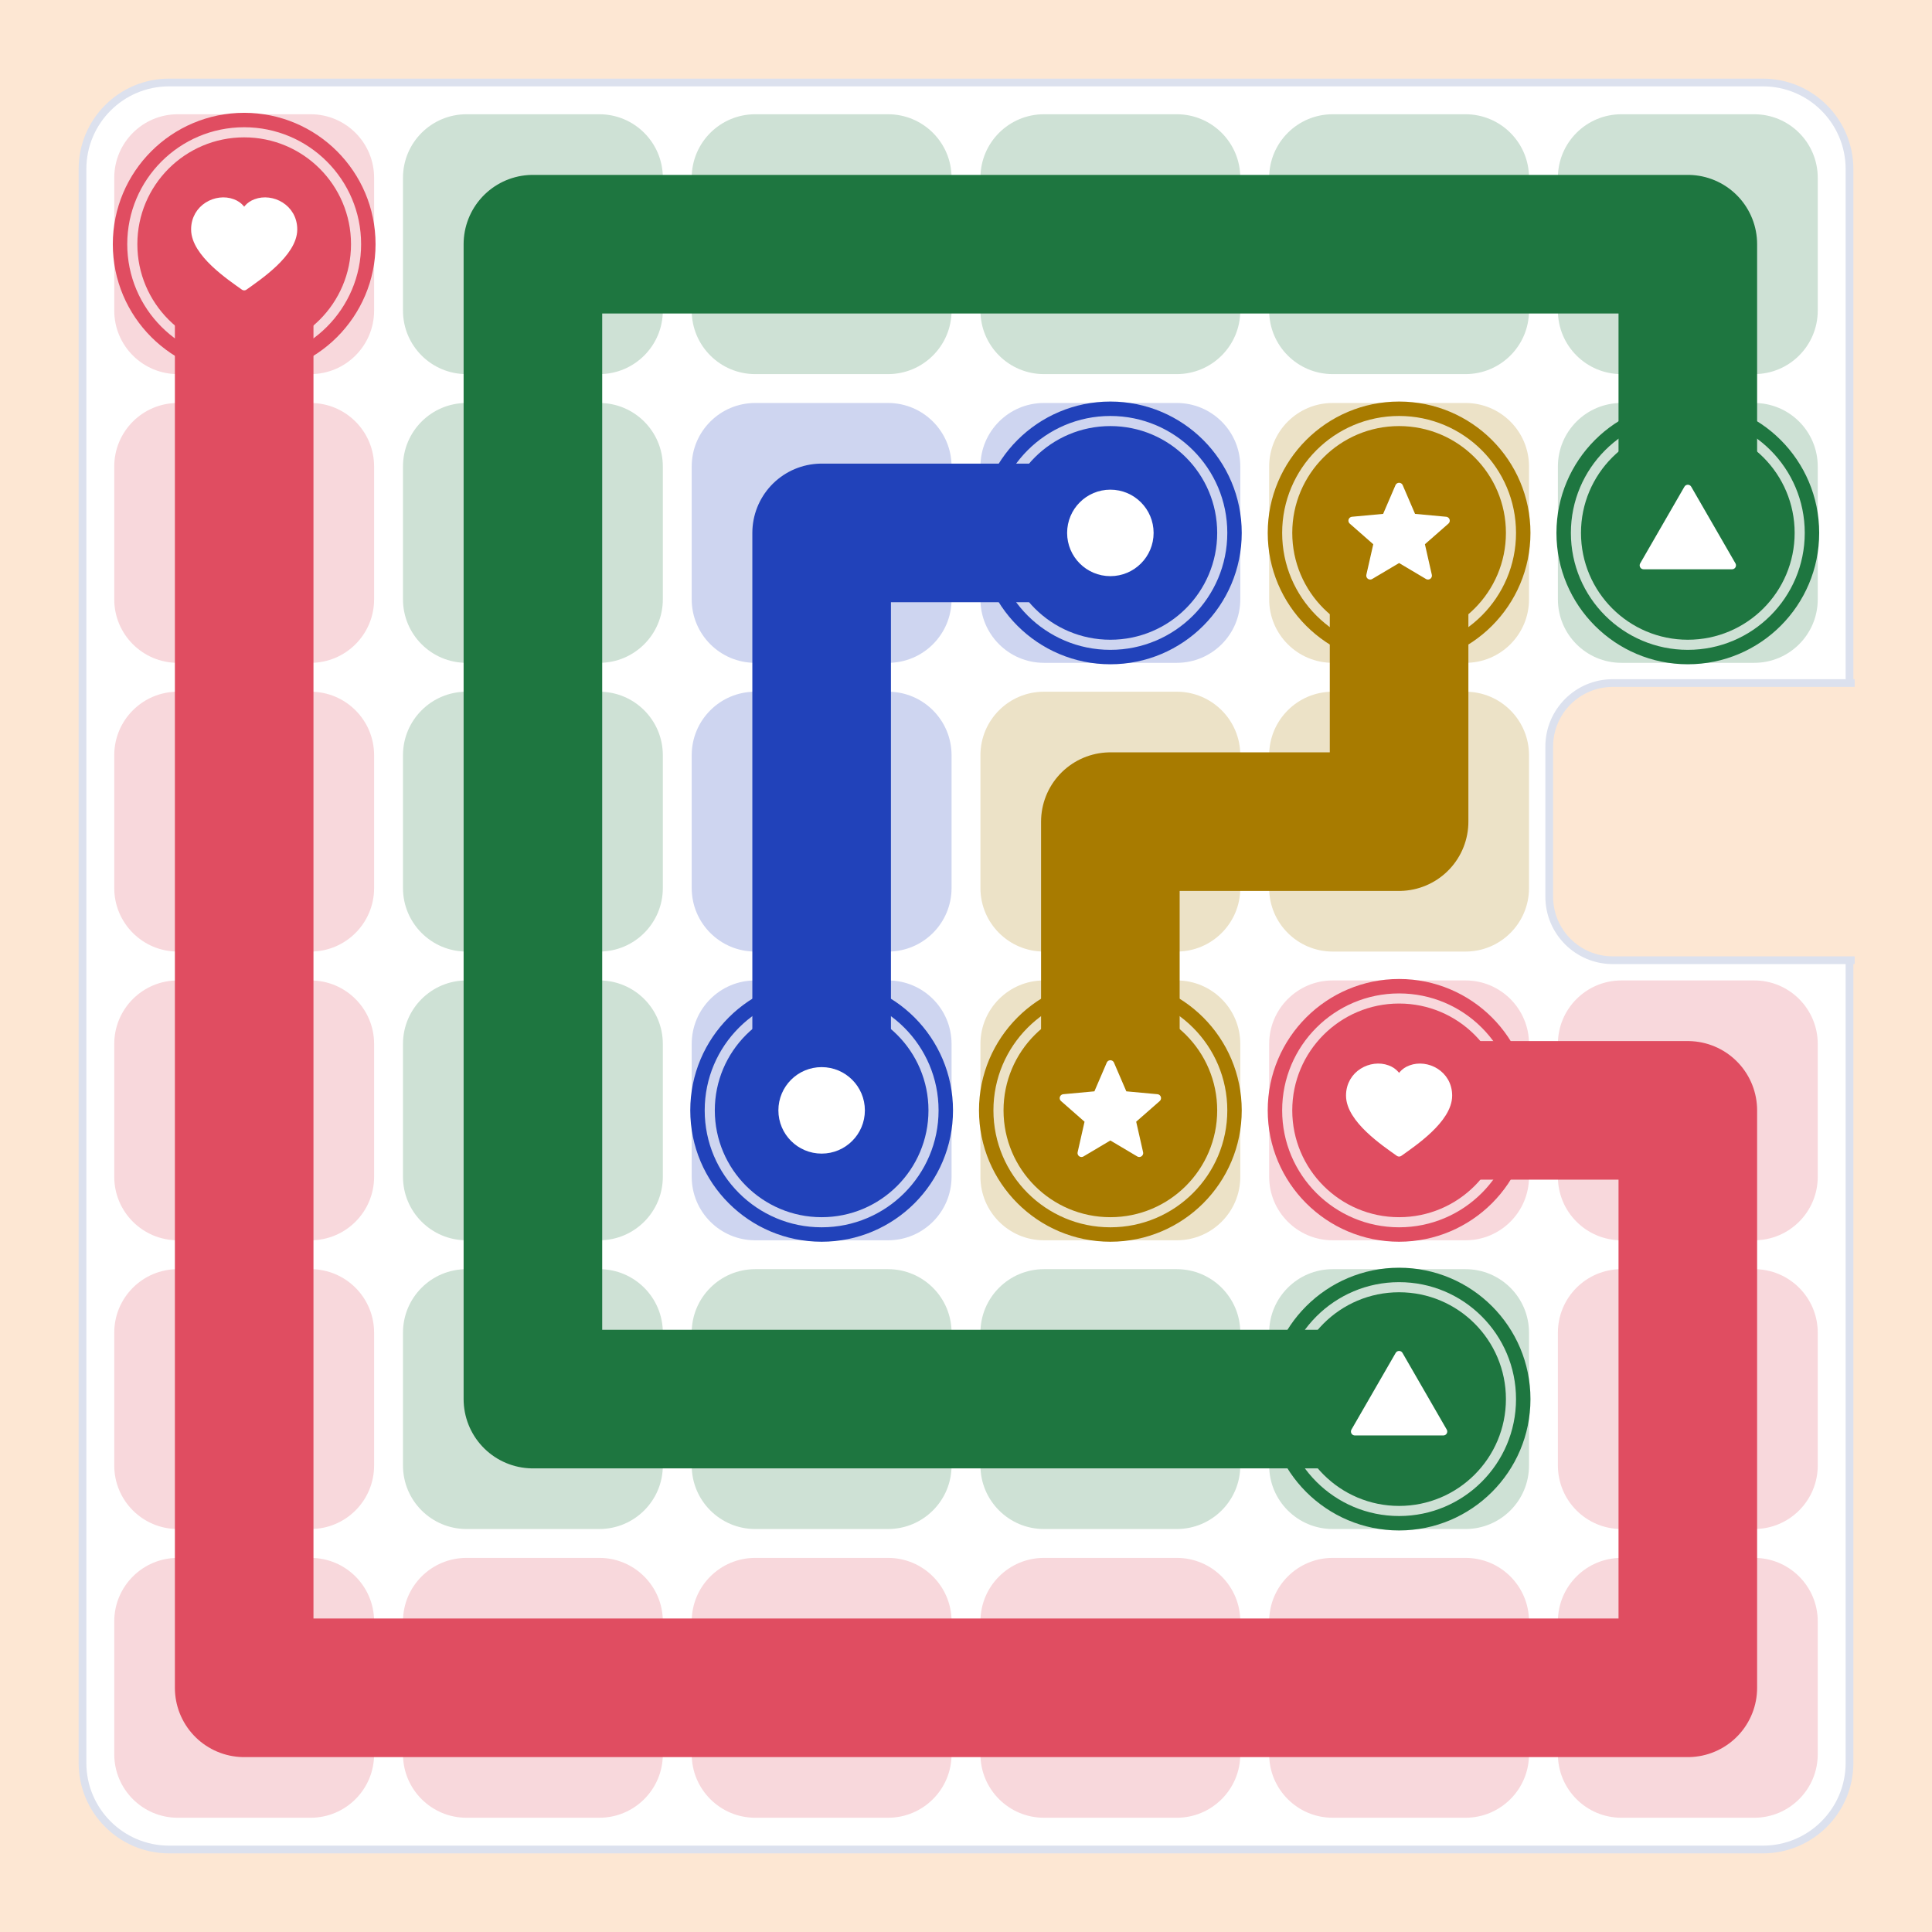
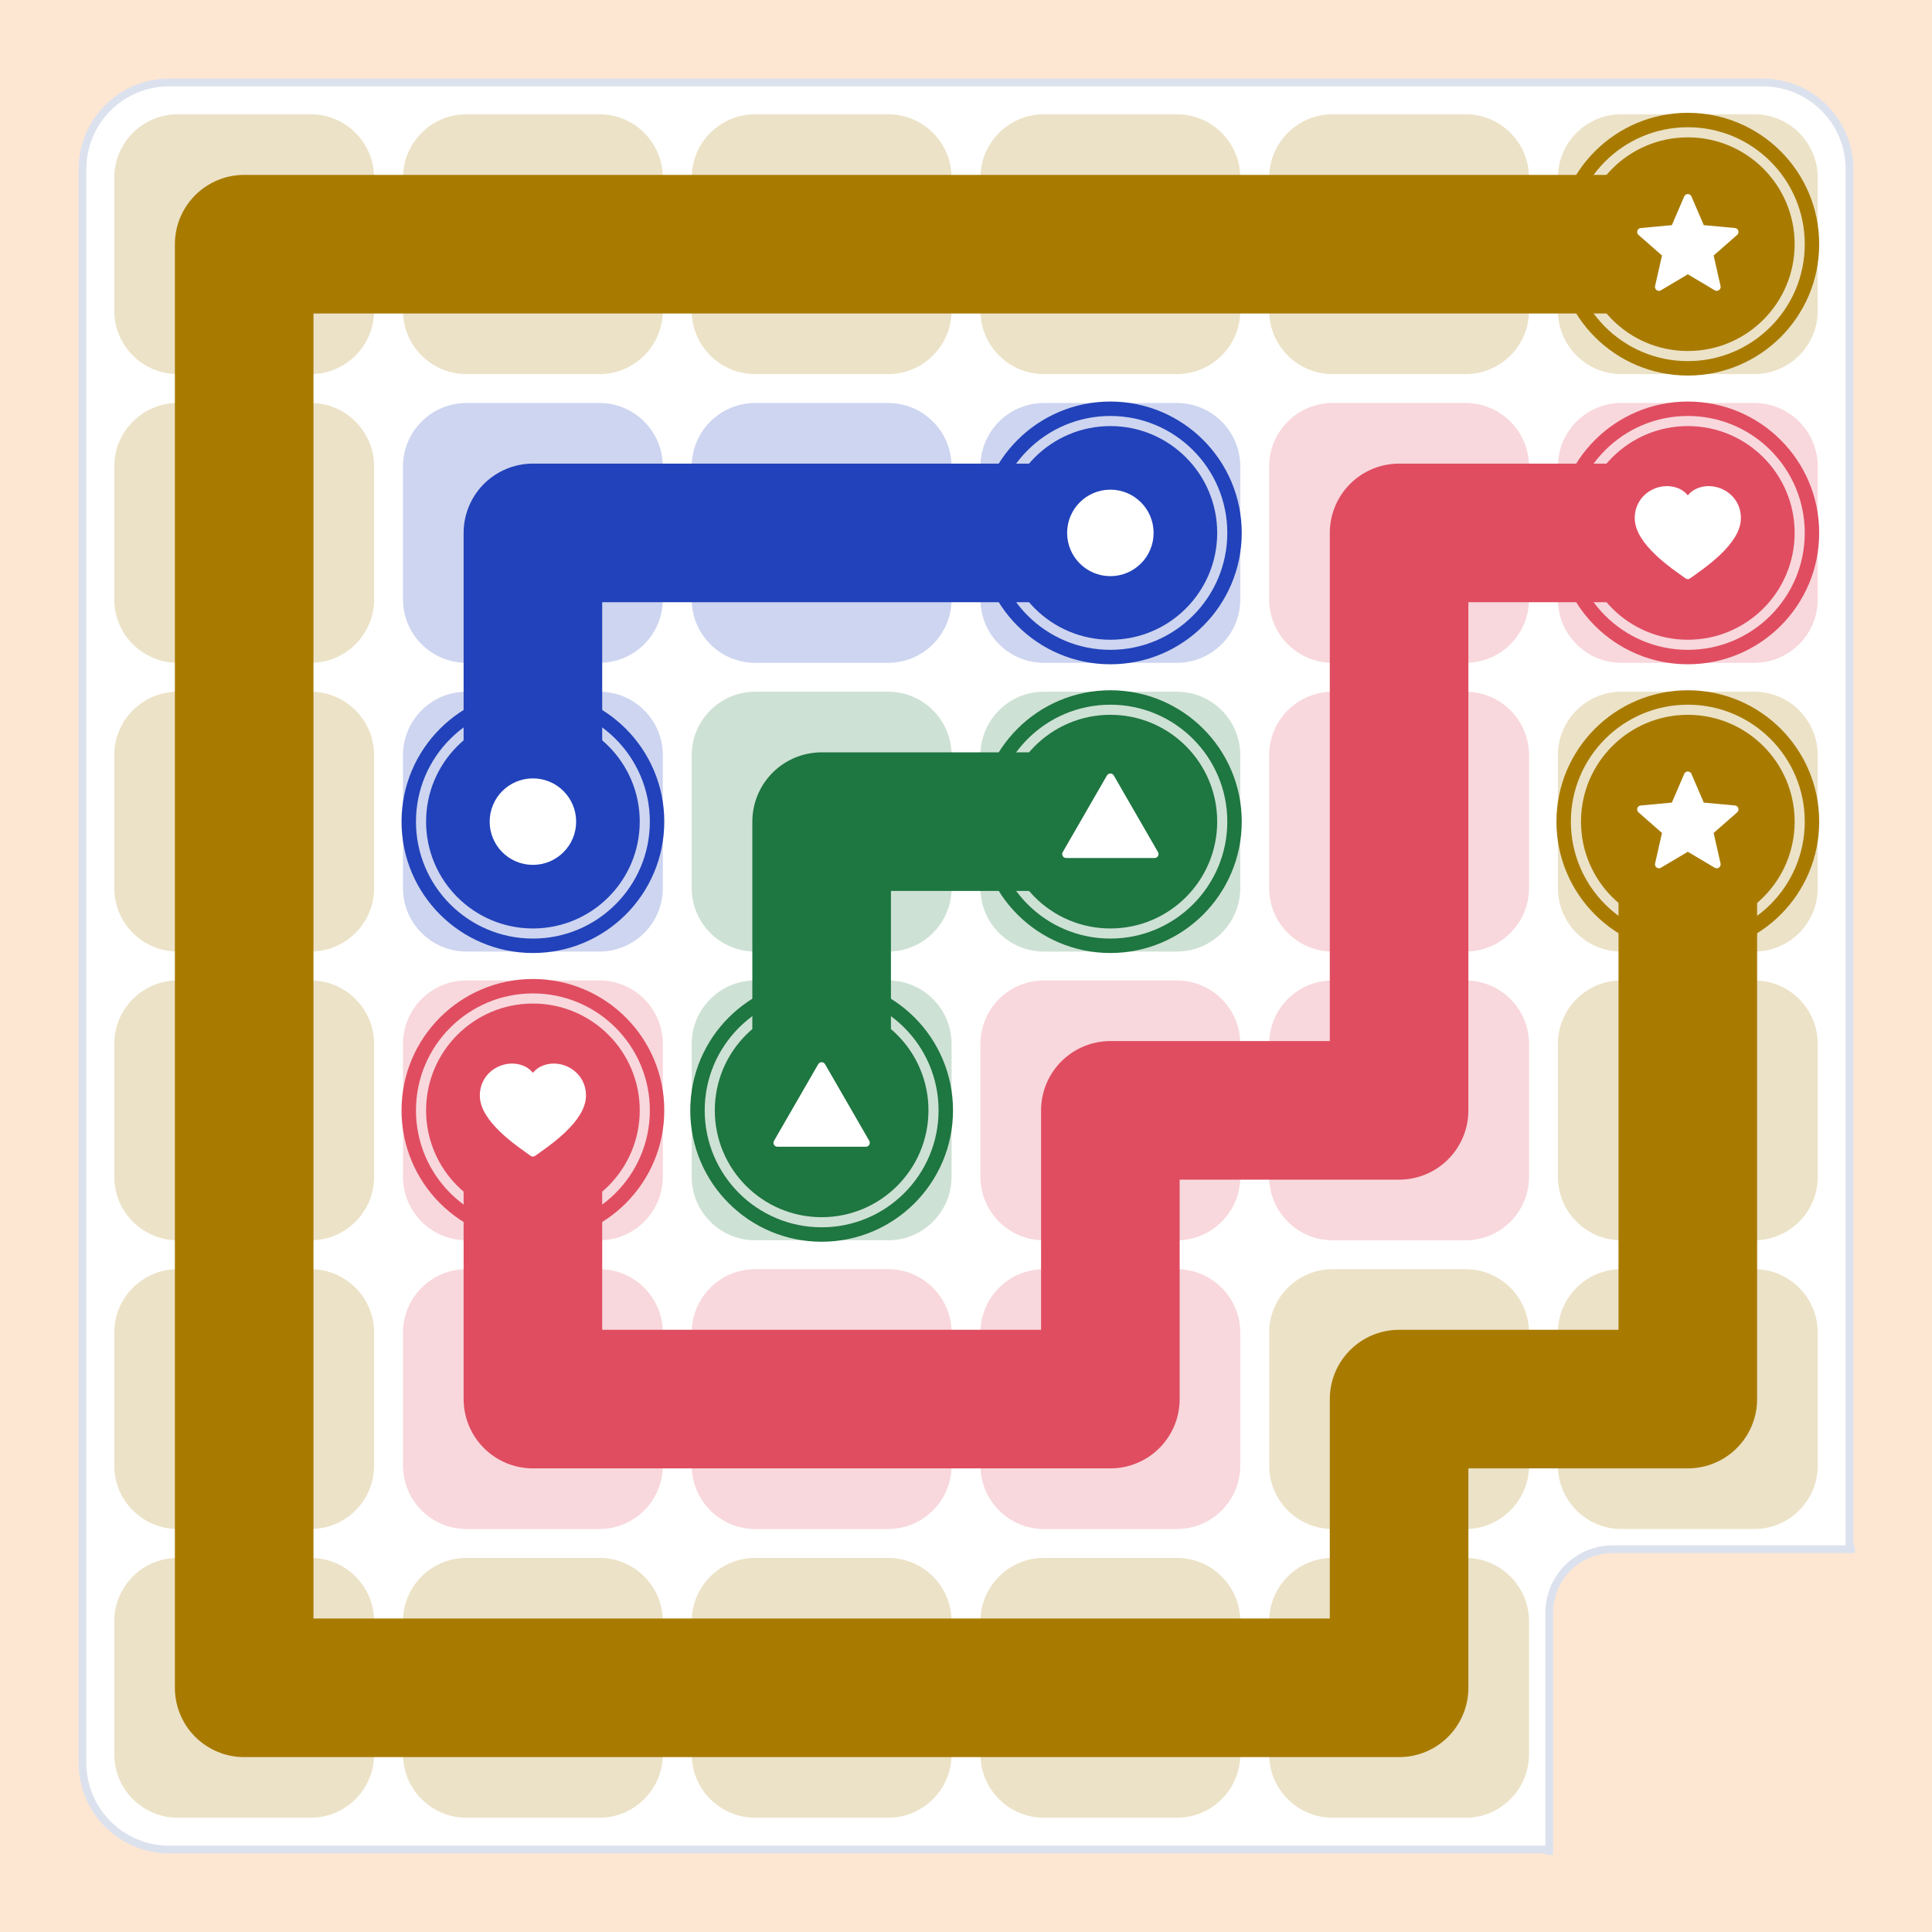
<svg xmlns="http://www.w3.org/2000/svg" width="374.72" height="374.72" viewBox="0 0 374.72 374.72">
  <rect width="374.72" height="374.72" fill="#FDE7D3" />
  <clipPath id="m25c">
    <rect x="15" y="15" width="344.72" height="344.72" rx="17.8" />
  </clipPath>
  <rect x="16" y="16" width="342.72" height="342.72" rx="16.8" fill="#FFFFFF" stroke="#DCE1EE" stroke-width="1.5" />
  <g clip-path="url(#m25c)">
-     <rect x="22.16" y="22.16" width="50.4" height="50.4" rx="12.32" fill="#F8D8DC" />
-     <rect x="78.16" y="22.16" width="50.4" height="50.4" rx="12.32" fill="#CEE1D5" />
-     <rect x="134.16" y="22.16" width="50.4" height="50.4" rx="12.32" fill="#CEE1D5" />
-     <rect x="190.16" y="22.16" width="50.4" height="50.4" rx="12.32" fill="#CEE1D5" />
-     <rect x="246.16" y="22.16" width="50.4" height="50.4" rx="12.32" fill="#CEE1D5" />
-     <rect x="302.16" y="22.16" width="50.4" height="50.4" rx="12.32" fill="#CEE1D5" />
-     <rect x="22.16" y="78.16" width="50.4" height="50.4" rx="12.32" fill="#F8D8DC" />
-     <rect x="78.16" y="78.16" width="50.4" height="50.4" rx="12.32" fill="#CEE1D5" />
+     <rect x="22.16" y="22.16" width="50.4" height="50.4" rx="12.32" fill="#ECE2C7" />
+     <rect x="78.16" y="22.16" width="50.4" height="50.4" rx="12.32" fill="#ECE2C7" />
+     <rect x="134.16" y="22.16" width="50.4" height="50.4" rx="12.32" fill="#ECE2C7" />
+     <rect x="190.16" y="22.16" width="50.4" height="50.4" rx="12.32" fill="#ECE2C7" />
+     <rect x="246.16" y="22.16" width="50.4" height="50.4" rx="12.32" fill="#ECE2C7" />
+     <rect x="302.16" y="22.16" width="50.4" height="50.4" rx="12.32" fill="#ECE2C7" />
+     <rect x="22.16" y="78.16" width="50.4" height="50.4" rx="12.32" fill="#ECE2C7" />
+     <rect x="78.16" y="78.16" width="50.4" height="50.4" rx="12.32" fill="#CED5F0" />
    <rect x="134.16" y="78.16" width="50.4" height="50.4" rx="12.32" fill="#CED5F0" />
    <rect x="190.16" y="78.16" width="50.4" height="50.4" rx="12.32" fill="#CED5F0" />
-     <rect x="246.16" y="78.16" width="50.4" height="50.4" rx="12.32" fill="#ECE2C7" />
-     <rect x="302.16" y="78.16" width="50.4" height="50.4" rx="12.32" fill="#CEE1D5" />
-     <rect x="22.16" y="134.16" width="50.4" height="50.4" rx="12.32" fill="#F8D8DC" />
-     <rect x="78.16" y="134.16" width="50.4" height="50.4" rx="12.32" fill="#CEE1D5" />
-     <rect x="134.16" y="134.16" width="50.4" height="50.4" rx="12.32" fill="#CED5F0" />
-     <rect x="190.16" y="134.16" width="50.4" height="50.4" rx="12.32" fill="#ECE2C7" />
-     <rect x="246.16" y="134.16" width="50.4" height="50.4" rx="12.32" fill="#ECE2C7" />
-     <rect x="300.48" y="132.48" width="73.56" height="53.76" rx="12.32" fill="#FDE7D3" stroke="#DCE1EE" stroke-width="1.5" />
-     <rect x="22.16" y="190.16" width="50.4" height="50.4" rx="12.32" fill="#F8D8DC" />
-     <rect x="78.16" y="190.16" width="50.4" height="50.4" rx="12.32" fill="#CEE1D5" />
-     <rect x="134.16" y="190.16" width="50.4" height="50.4" rx="12.32" fill="#CED5F0" />
-     <rect x="190.16" y="190.16" width="50.4" height="50.4" rx="12.32" fill="#ECE2C7" />
+     <rect x="246.16" y="78.16" width="50.4" height="50.4" rx="12.32" fill="#F8D8DC" />
+     <rect x="302.16" y="78.16" width="50.4" height="50.4" rx="12.32" fill="#F8D8DC" />
+     <rect x="22.16" y="134.16" width="50.4" height="50.4" rx="12.32" fill="#ECE2C7" />
+     <rect x="78.16" y="134.16" width="50.4" height="50.4" rx="12.32" fill="#CED5F0" />
+     <rect x="134.16" y="134.16" width="50.4" height="50.4" rx="12.32" fill="#CEE1D5" />
+     <rect x="190.16" y="134.16" width="50.4" height="50.4" rx="12.32" fill="#CEE1D5" />
+     <rect x="246.16" y="134.16" width="50.4" height="50.4" rx="12.32" fill="#F8D8DC" />
+     <rect x="302.16" y="134.16" width="50.4" height="50.4" rx="12.32" fill="#ECE2C7" />
+     <rect x="22.16" y="190.16" width="50.4" height="50.4" rx="12.32" fill="#ECE2C7" />
+     <rect x="78.16" y="190.16" width="50.4" height="50.4" rx="12.32" fill="#F8D8DC" />
+     <rect x="134.16" y="190.16" width="50.4" height="50.4" rx="12.32" fill="#CEE1D5" />
+     <rect x="190.16" y="190.16" width="50.4" height="50.4" rx="12.32" fill="#F8D8DC" />
    <rect x="246.16" y="190.16" width="50.4" height="50.4" rx="12.32" fill="#F8D8DC" />
-     <rect x="302.16" y="190.16" width="50.4" height="50.4" rx="12.32" fill="#F8D8DC" />
-     <rect x="22.16" y="246.16" width="50.4" height="50.4" rx="12.32" fill="#F8D8DC" />
-     <rect x="78.16" y="246.16" width="50.4" height="50.4" rx="12.32" fill="#CEE1D5" />
-     <rect x="134.16" y="246.16" width="50.4" height="50.4" rx="12.32" fill="#CEE1D5" />
-     <rect x="190.16" y="246.16" width="50.4" height="50.4" rx="12.32" fill="#CEE1D5" />
-     <rect x="246.16" y="246.16" width="50.4" height="50.4" rx="12.32" fill="#CEE1D5" />
-     <rect x="302.16" y="246.16" width="50.4" height="50.4" rx="12.32" fill="#F8D8DC" />
-     <rect x="22.16" y="302.16" width="50.4" height="50.4" rx="12.32" fill="#F8D8DC" />
-     <rect x="78.16" y="302.16" width="50.4" height="50.4" rx="12.32" fill="#F8D8DC" />
-     <rect x="134.16" y="302.16" width="50.4" height="50.4" rx="12.32" fill="#F8D8DC" />
-     <rect x="190.16" y="302.16" width="50.4" height="50.4" rx="12.32" fill="#F8D8DC" />
-     <rect x="246.16" y="302.16" width="50.4" height="50.4" rx="12.32" fill="#F8D8DC" />
-     <rect x="302.16" y="302.16" width="50.4" height="50.4" rx="12.32" fill="#F8D8DC" />
-     <polyline points="47.36,47.36 47.36,103.36 47.36,159.36 47.36,215.36 47.36,271.36 47.36,327.36 103.36,327.36 159.36,327.36 215.36,327.36 271.36,327.36 327.36,327.36 327.36,271.36 327.36,215.36 271.36,215.36" fill="none" stroke="#E04D61" stroke-width="26.88" stroke-linecap="round" stroke-linejoin="round" />
-     <polyline points="159.36,215.36 159.36,159.36 159.36,103.36 215.36,103.36" fill="none" stroke="#2142BA" stroke-width="26.88" stroke-linecap="round" stroke-linejoin="round" />
-     <polyline points="271.36,103.36 271.36,159.36 215.36,159.36 215.36,215.36" fill="none" stroke="#A87B00" stroke-width="26.88" stroke-linecap="round" stroke-linejoin="round" />
-     <polyline points="271.36,271.36 215.36,271.36 159.36,271.36 103.36,271.36 103.36,215.36 103.36,159.36 103.36,103.36 103.36,47.36 159.36,47.36 215.36,47.36 271.36,47.36 327.36,47.36 327.36,103.36" fill="none" stroke="#1E7640" stroke-width="26.88" stroke-linecap="round" stroke-linejoin="round" />
-     <circle cx="47.36" cy="47.36" r="24.08" fill="none" stroke="#E04D61" stroke-width="2.8" />
-     <circle cx="47.36" cy="47.36" r="20.72" fill="#E04D61" />
-     <path d="M0 0.86 C-0.28 0.66 -1 0.18 -1 -0.30 C-1 -0.74 -0.56 -0.96 -0.24 -0.84 C-0.10 -0.79 -0.02 -0.68 0 -0.58 C0.02 -0.68 0.10 -0.79 0.24 -0.84 C0.56 -0.96 1 -0.74 1 -0.30 C1 0.18 0.28 0.66 0 0.86 Z" transform="translate(47.36 47.36) scale(9.531)" fill="#FFFFFF" stroke="#FFFFFF" stroke-width="0.16" stroke-linejoin="round" />
-     <circle cx="271.36" cy="215.36" r="24.08" fill="none" stroke="#E04D61" stroke-width="2.8" />
-     <circle cx="271.36" cy="215.36" r="20.72" fill="#E04D61" />
-     <path d="M0 0.86 C-0.28 0.66 -1 0.18 -1 -0.30 C-1 -0.74 -0.56 -0.96 -0.24 -0.84 C-0.10 -0.79 -0.02 -0.68 0 -0.58 C0.02 -0.68 0.10 -0.79 0.24 -0.84 C0.56 -0.96 1 -0.74 1 -0.30 C1 0.18 0.28 0.66 0 0.86 Z" transform="translate(271.36 215.36) scale(9.531)" fill="#FFFFFF" stroke="#FFFFFF" stroke-width="0.16" stroke-linejoin="round" />
-     <circle cx="159.36" cy="215.36" r="24.08" fill="none" stroke="#2142BA" stroke-width="2.8" />
-     <circle cx="159.36" cy="215.36" r="20.72" fill="#2142BA" />
-     <path d="M0 -0.80 A0.80 0.80 0 1 1 0 0.80 A0.80 0.80 0 1 1 0 -0.80 Z" transform="translate(159.36 215.36) scale(9.531)" fill="#FFFFFF" stroke="#FFFFFF" stroke-width="0.16" stroke-linejoin="round" />
+     <rect x="302.16" y="190.16" width="50.4" height="50.4" rx="12.32" fill="#ECE2C7" />
+     <rect x="22.16" y="246.16" width="50.4" height="50.4" rx="12.32" fill="#ECE2C7" />
+     <rect x="78.16" y="246.16" width="50.4" height="50.4" rx="12.32" fill="#F8D8DC" />
+     <rect x="134.16" y="246.16" width="50.4" height="50.4" rx="12.32" fill="#F8D8DC" />
+     <rect x="190.16" y="246.16" width="50.4" height="50.4" rx="12.32" fill="#F8D8DC" />
+     <rect x="246.16" y="246.16" width="50.4" height="50.4" rx="12.32" fill="#ECE2C7" />
+     <rect x="302.16" y="246.16" width="50.4" height="50.4" rx="12.32" fill="#ECE2C7" />
+     <rect x="22.16" y="302.16" width="50.4" height="50.4" rx="12.32" fill="#ECE2C7" />
+     <rect x="78.16" y="302.16" width="50.4" height="50.4" rx="12.32" fill="#ECE2C7" />
+     <rect x="134.16" y="302.16" width="50.4" height="50.4" rx="12.32" fill="#ECE2C7" />
+     <rect x="190.16" y="302.16" width="50.4" height="50.4" rx="12.32" fill="#ECE2C7" />
+     <rect x="246.16" y="302.16" width="50.4" height="50.4" rx="12.32" fill="#ECE2C7" />
+     <rect x="300.48" y="300.48" width="73.56" height="73.56" rx="12.32" fill="#FDE7D3" stroke="#DCE1EE" stroke-width="1.5" />
+     <polyline points="327.36,103.36 271.36,103.36 271.36,159.36 271.36,215.36 215.36,215.36 215.36,271.36 159.36,271.36 103.36,271.36 103.36,215.36" fill="none" stroke="#E04D61" stroke-width="26.88" stroke-linecap="round" stroke-linejoin="round" />
+     <polyline points="215.36,103.36 159.36,103.36 103.36,103.36 103.36,159.36" fill="none" stroke="#2142BA" stroke-width="26.88" stroke-linecap="round" stroke-linejoin="round" />
+     <polyline points="327.36,47.36 271.36,47.36 215.36,47.36 159.36,47.36 103.36,47.36 47.36,47.36 47.36,103.36 47.36,159.36 47.36,215.36 47.36,271.36 47.36,327.36 103.36,327.36 159.36,327.36 215.36,327.36 271.36,327.36 271.36,271.36 327.36,271.36 327.36,215.36 327.36,159.36" fill="none" stroke="#A87B00" stroke-width="26.88" stroke-linecap="round" stroke-linejoin="round" />
+     <polyline points="159.36,215.36 159.36,159.36 215.36,159.36" fill="none" stroke="#1E7640" stroke-width="26.88" stroke-linecap="round" stroke-linejoin="round" />
+     <circle cx="327.36" cy="103.36" r="24.08" fill="none" stroke="#E04D61" stroke-width="2.8" />
+     <circle cx="327.36" cy="103.36" r="20.72" fill="#E04D61" />
+     <path d="M0 0.86 C-0.28 0.66 -1 0.18 -1 -0.30 C-1 -0.74 -0.56 -0.96 -0.24 -0.84 C-0.10 -0.79 -0.02 -0.68 0 -0.58 C0.02 -0.68 0.10 -0.79 0.24 -0.84 C0.56 -0.96 1 -0.74 1 -0.30 C1 0.18 0.28 0.66 0 0.86 Z" transform="translate(327.36 103.36) scale(9.531)" fill="#FFFFFF" stroke="#FFFFFF" stroke-width="0.16" stroke-linejoin="round" />
+     <circle cx="103.36" cy="215.36" r="24.08" fill="none" stroke="#E04D61" stroke-width="2.8" />
+     <circle cx="103.36" cy="215.36" r="20.72" fill="#E04D61" />
+     <path d="M0 0.86 C-0.28 0.66 -1 0.18 -1 -0.30 C-1 -0.74 -0.56 -0.96 -0.24 -0.84 C-0.10 -0.79 -0.02 -0.68 0 -0.58 C0.02 -0.68 0.10 -0.79 0.24 -0.84 C0.56 -0.96 1 -0.74 1 -0.30 C1 0.18 0.28 0.66 0 0.86 Z" transform="translate(103.36 215.36) scale(9.531)" fill="#FFFFFF" stroke="#FFFFFF" stroke-width="0.16" stroke-linejoin="round" />
    <circle cx="215.36" cy="103.36" r="24.08" fill="none" stroke="#2142BA" stroke-width="2.8" />
    <circle cx="215.36" cy="103.36" r="20.72" fill="#2142BA" />
    <path d="M0 -0.80 A0.80 0.80 0 1 1 0 0.80 A0.80 0.80 0 1 1 0 -0.80 Z" transform="translate(215.36 103.36) scale(9.531)" fill="#FFFFFF" stroke="#FFFFFF" stroke-width="0.16" stroke-linejoin="round" />
-     <circle cx="271.36" cy="103.36" r="24.08" fill="none" stroke="#A87B00" stroke-width="2.8" />
-     <circle cx="271.36" cy="103.36" r="20.72" fill="#A87B00" />
-     <path d="M0 -0.94 L0.27 -0.312 L0.951 -0.249 L0.437 0.202 L0.588 0.869 L0 0.52 L-0.588 0.869 L-0.437 0.202 L-0.951 -0.249 L-0.27 -0.312 Z" transform="translate(271.36 103.36) scale(9.531)" fill="#FFFFFF" stroke="#FFFFFF" stroke-width="0.16" stroke-linejoin="round" />
-     <circle cx="215.36" cy="215.36" r="24.08" fill="none" stroke="#A87B00" stroke-width="2.8" />
-     <circle cx="215.36" cy="215.36" r="20.72" fill="#A87B00" />
-     <path d="M0 -0.94 L0.27 -0.312 L0.951 -0.249 L0.437 0.202 L0.588 0.869 L0 0.52 L-0.588 0.869 L-0.437 0.202 L-0.951 -0.249 L-0.27 -0.312 Z" transform="translate(215.36 215.36) scale(9.531)" fill="#FFFFFF" stroke="#FFFFFF" stroke-width="0.16" stroke-linejoin="round" />
-     <circle cx="271.36" cy="271.36" r="24.08" fill="none" stroke="#1E7640" stroke-width="2.8" />
-     <circle cx="271.36" cy="271.36" r="20.72" fill="#1E7640" />
-     <path d="M0 -0.90 L0.90 0.66 L-0.90 0.66 Z" transform="translate(271.36 271.36) scale(9.531)" fill="#FFFFFF" stroke="#FFFFFF" stroke-width="0.16" stroke-linejoin="round" />
-     <circle cx="327.36" cy="103.36" r="24.08" fill="none" stroke="#1E7640" stroke-width="2.8" />
-     <circle cx="327.36" cy="103.36" r="20.72" fill="#1E7640" />
-     <path d="M0 -0.90 L0.90 0.66 L-0.90 0.66 Z" transform="translate(327.36 103.36) scale(9.531)" fill="#FFFFFF" stroke="#FFFFFF" stroke-width="0.16" stroke-linejoin="round" />
+     <circle cx="103.36" cy="159.36" r="24.08" fill="none" stroke="#2142BA" stroke-width="2.8" />
+     <circle cx="103.36" cy="159.36" r="20.72" fill="#2142BA" />
+     <path d="M0 -0.80 A0.80 0.80 0 1 1 0 0.80 A0.80 0.80 0 1 1 0 -0.80 Z" transform="translate(103.36 159.36) scale(9.531)" fill="#FFFFFF" stroke="#FFFFFF" stroke-width="0.16" stroke-linejoin="round" />
+     <circle cx="327.36" cy="47.36" r="24.08" fill="none" stroke="#A87B00" stroke-width="2.8" />
+     <circle cx="327.36" cy="47.36" r="20.72" fill="#A87B00" />
+     <path d="M0 -0.94 L0.27 -0.312 L0.951 -0.249 L0.437 0.202 L0.588 0.869 L0 0.52 L-0.588 0.869 L-0.437 0.202 L-0.951 -0.249 L-0.27 -0.312 Z" transform="translate(327.36 47.36) scale(9.531)" fill="#FFFFFF" stroke="#FFFFFF" stroke-width="0.16" stroke-linejoin="round" />
+     <circle cx="327.36" cy="159.36" r="24.08" fill="none" stroke="#A87B00" stroke-width="2.8" />
+     <circle cx="327.36" cy="159.36" r="20.72" fill="#A87B00" />
+     <path d="M0 -0.94 L0.27 -0.312 L0.951 -0.249 L0.437 0.202 L0.588 0.869 L0 0.52 L-0.588 0.869 L-0.437 0.202 L-0.951 -0.249 L-0.27 -0.312 Z" transform="translate(327.36 159.36) scale(9.531)" fill="#FFFFFF" stroke="#FFFFFF" stroke-width="0.16" stroke-linejoin="round" />
+     <circle cx="159.36" cy="215.36" r="24.08" fill="none" stroke="#1E7640" stroke-width="2.8" />
+     <circle cx="159.36" cy="215.36" r="20.72" fill="#1E7640" />
+     <path d="M0 -0.90 L0.90 0.66 L-0.90 0.66 Z" transform="translate(159.36 215.36) scale(9.531)" fill="#FFFFFF" stroke="#FFFFFF" stroke-width="0.16" stroke-linejoin="round" />
+     <circle cx="215.36" cy="159.36" r="24.08" fill="none" stroke="#1E7640" stroke-width="2.8" />
+     <circle cx="215.36" cy="159.36" r="20.72" fill="#1E7640" />
+     <path d="M0 -0.90 L0.90 0.66 L-0.90 0.66 Z" transform="translate(215.36 159.36) scale(9.531)" fill="#FFFFFF" stroke="#FFFFFF" stroke-width="0.16" stroke-linejoin="round" />
  </g>
</svg>
